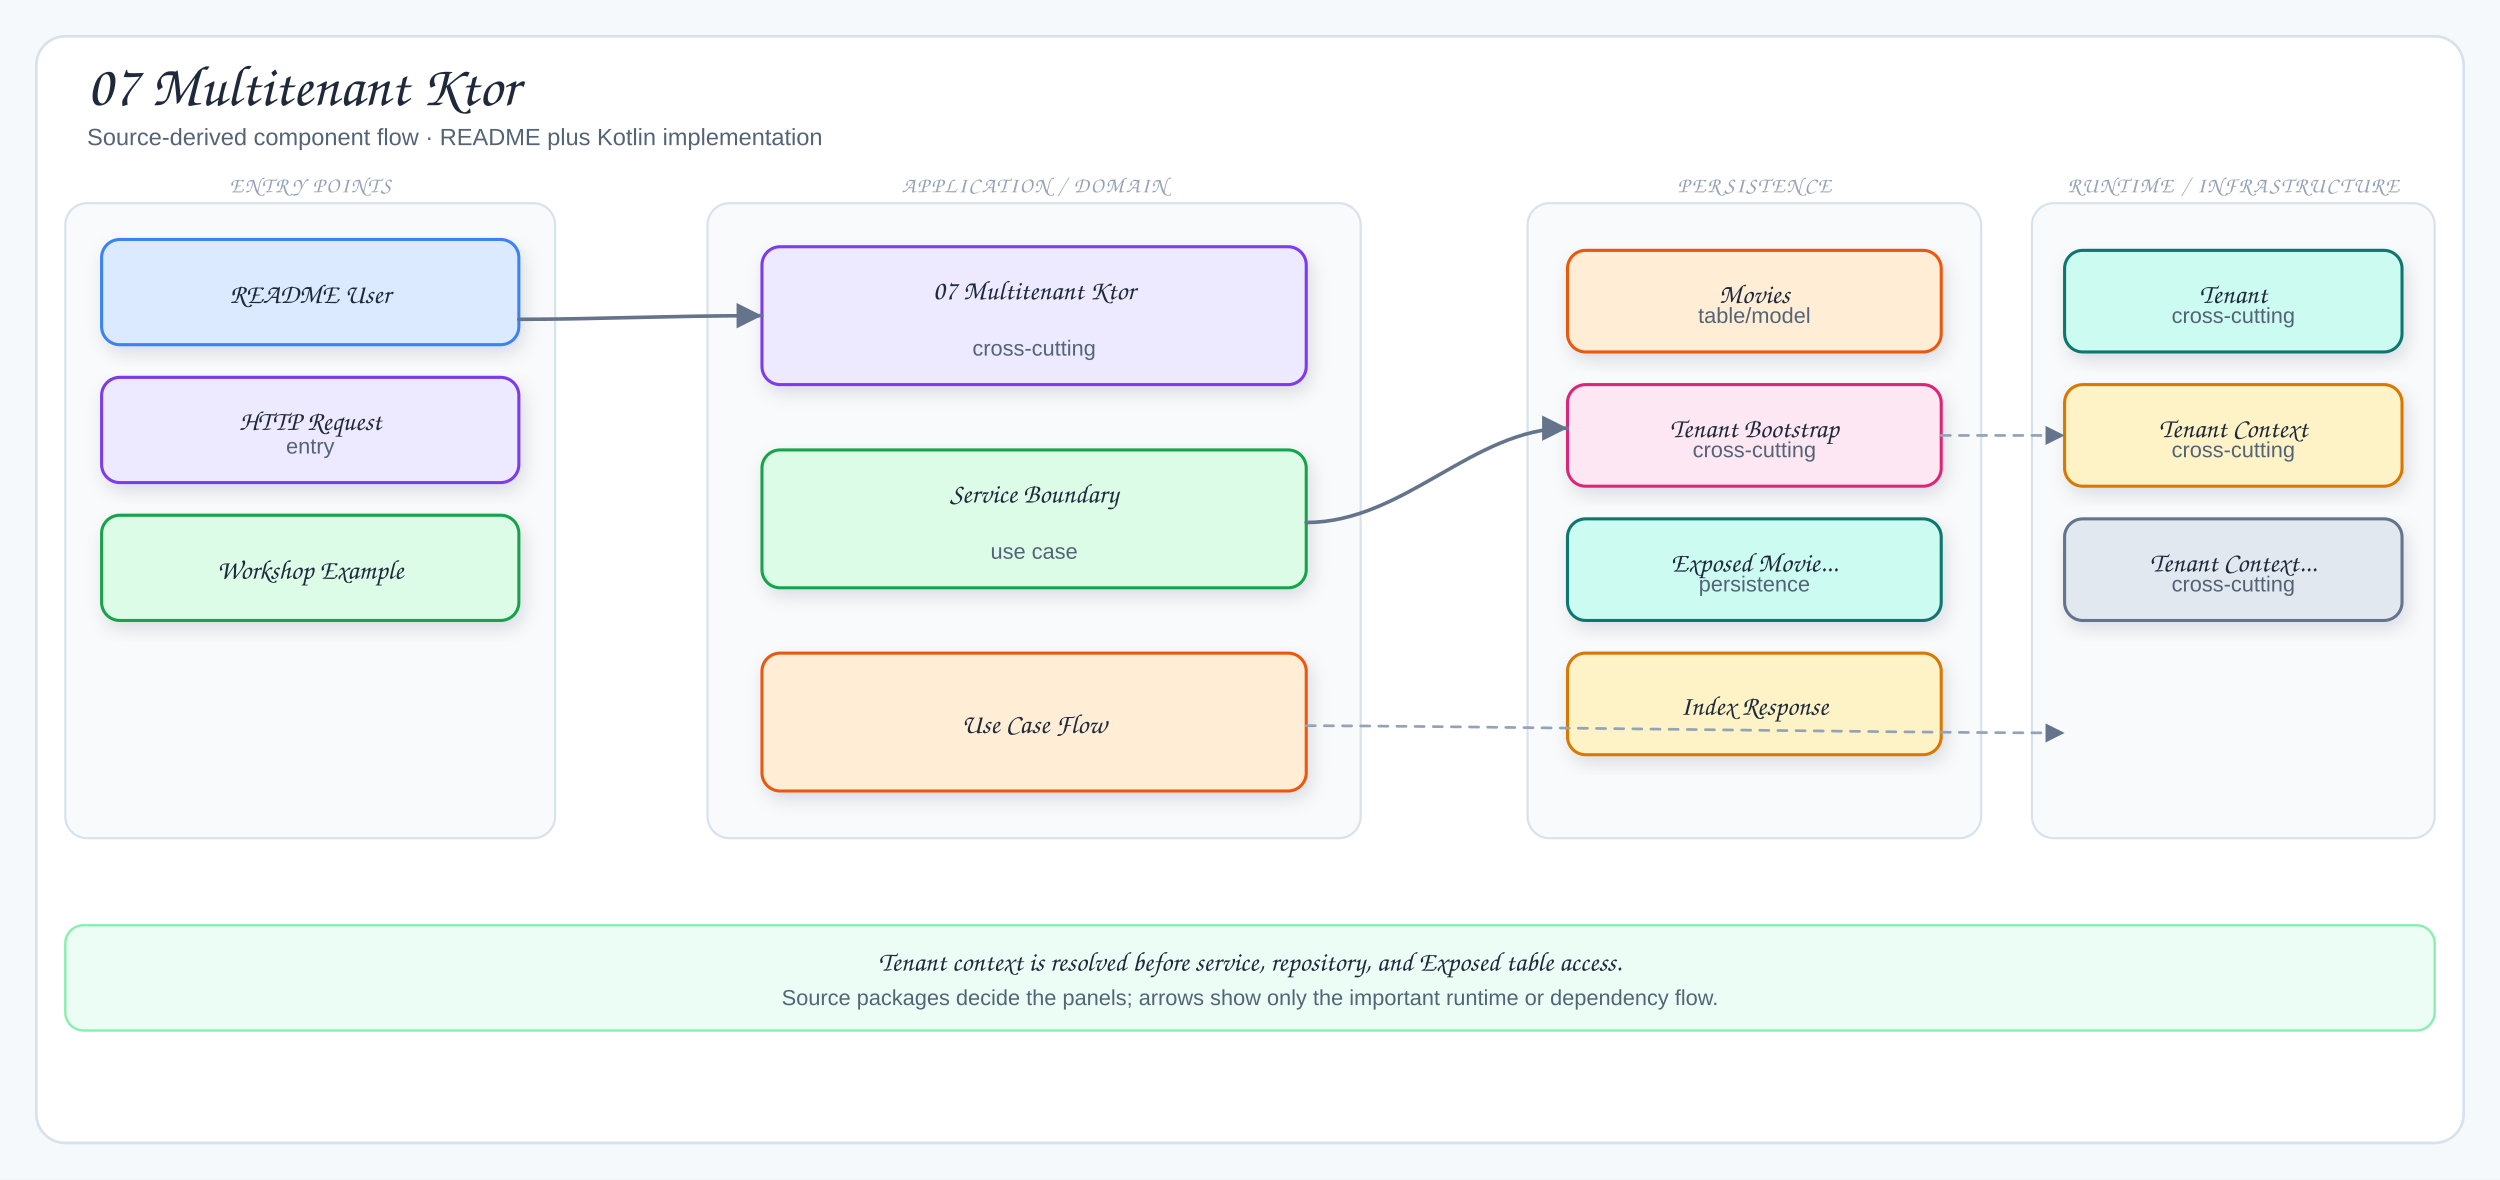
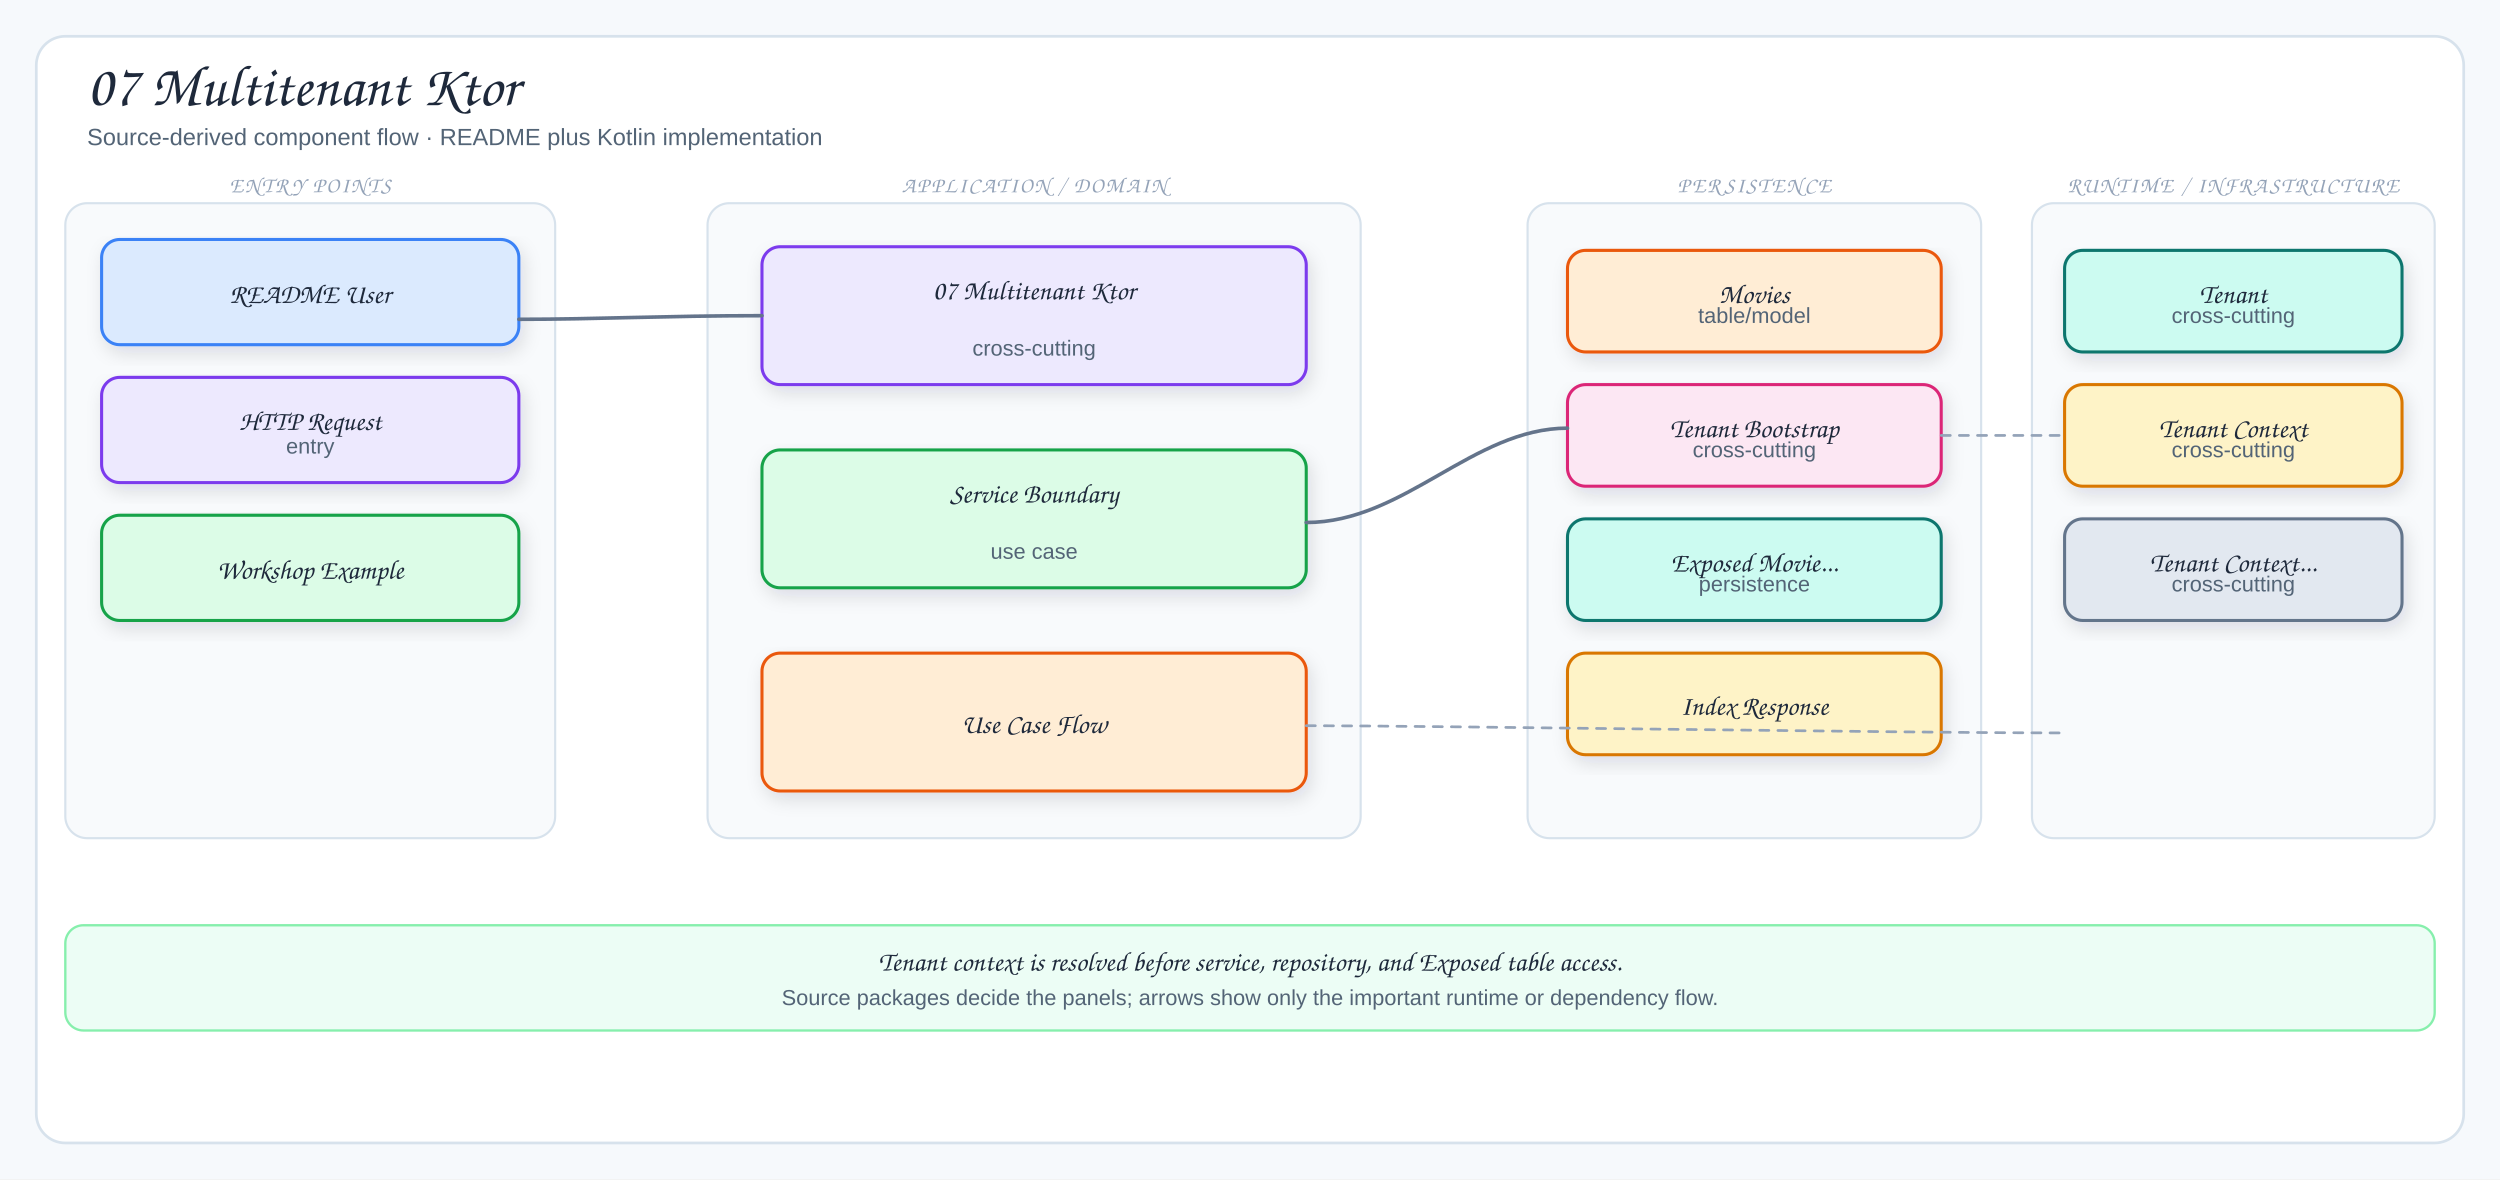
<svg xmlns="http://www.w3.org/2000/svg" viewBox="0 0 1378 650" width="1378" height="650" role="img" aria-label="07 Multitenant Ktor">
  <defs>
    <filter id="shadow" x="-10%" y="-10%" width="120%" height="130%">
      <feDropShadow dx="2" dy="4" stdDeviation="5" flood-color="#1f2937" flood-opacity="0.12" />
    </filter>
    <marker id="arrow" markerWidth="9" markerHeight="9" refX="8" refY="4.5" orient="auto">
      <path d="M1,1 L8,4.5 L1,8 Z" fill="#64748b" />
    </marker>
    <marker id="inherit" markerWidth="11" markerHeight="10" refX="9.5" refY="5" orient="auto">
      <path d="M0.5,1 L9.5,5 L0.5,9 Z" fill="#fff" stroke="#64748b" stroke-width="1.5" />
    </marker>
    <style>
  .canvas{fill:#f6f9fc}
  .frame{fill:#fff;stroke:#d7e2ec;stroke-width:1.5}
  .panel{fill:#f8fafc;stroke:#d7e2ec;stroke-width:1.2}
  .card{stroke-width:1.7;filter:url(#shadow)}
  .title{font-family:"Architects Daughter","Comic Sans MS",cursive;font-size:32px;fill:#1e293b}
  .subtitle{font-family:"Comic Sans MS","Comic Sans","Comic Neue",Arial,sans-serif;font-size:13px;fill:#536476}
  .panelTitle{font-family:"Architects Daughter","Comic Sans MS",cursive;font-size:12px;letter-spacing:.08em;fill:#94a3b8}
  .label{font-family:"Architects Daughter","Comic Sans MS",cursive;font-size:18px;fill:#1e293b}
  .smallLabel{font-family:"Architects Daughter","Comic Sans MS",cursive;font-size:15px;fill:#1e293b}
  .detail{font-family:"Comic Sans MS","Comic Sans","Comic Neue",Arial,sans-serif;font-size:12px;fill:#536476}
  .tiny{font-family:"Comic Sans MS","Comic Sans","Comic Neue",Arial,sans-serif;font-size:10px;fill:#64748b}
-   .arrow{fill:none;stroke:#64748b;stroke-width:2;stroke-linecap:round;stroke-linejoin:round;marker-end:url(#arrow)}
-   .softArrow{fill:none;stroke:#94a3b8;stroke-width:1.5;stroke-linecap:round;stroke-linejoin:round;stroke-dasharray:5 5;marker-end:url(#arrow)}
-   .inherit{fill:none;stroke:#64748b;stroke-width:1.7;stroke-linecap:round;stroke-linejoin:round;marker-end:url(#inherit)}
+   .arrow{fill:none;stroke:#64748b;stroke-width:2;stroke-linecap:round;stroke-linejoin:round}
+   .softArrow{fill:none;stroke:#94a3b8;stroke-width:1.5;stroke-linecap:round;stroke-linejoin:round;stroke-dasharray:5 5}
+   .inherit{fill:none;stroke:#64748b;stroke-width:1.7;stroke-linecap:round;stroke-linejoin:round}
  .divider{stroke:#cbd5e1;stroke-width:1.2;stroke-dasharray:6 6}
</style>
  </defs>
  <rect width="1378" height="650" class="canvas" />
  <rect x="20" y="20" width="1338" height="610" rx="16" class="frame" />
  <text x="48" y="58" class="title">07 Multitenant Ktor</text>
  <text x="48" y="80" class="subtitle">Source-derived component flow · README plus Kotlin implementation</text>
  <rect x="36" y="112" width="270" height="350" rx="12" class="panel" />
  <text x="171" y="106" class="panelTitle" text-anchor="middle">ENTRY POINTS</text>
  <rect x="56" y="132" width="230" height="58" rx="10" fill="#dbeafe" stroke="#3b82f6" class="card" />
  <text x="171" y="167" class="smallLabel" text-anchor="middle">README User</text>
  <rect x="56" y="208" width="230" height="58" rx="10" fill="#ede9fe" stroke="#7c3aed" class="card" />
  <text x="171" y="237" class="smallLabel" text-anchor="middle">HTTP Request</text>
  <text x="171" y="250" class="detail" text-anchor="middle">entry</text>
  <rect x="56" y="284" width="230" height="58" rx="10" fill="#dcfce7" stroke="#16a34a" class="card" />
  <text x="171" y="319" class="smallLabel" text-anchor="middle">Workshop Example</text>
  <rect x="390" y="112" width="360" height="350" rx="12" class="panel" />
  <text x="570" y="106" class="panelTitle" text-anchor="middle">APPLICATION / DOMAIN</text>
  <rect x="420" y="136" width="300" height="76" rx="10" fill="#ede9fe" stroke="#7c3aed" class="card" />
  <text x="570" y="165" class="smallLabel" text-anchor="middle">07 Multitenant Ktor</text>
  <text x="570" y="196" class="detail" text-anchor="middle">cross-cutting</text>
  <rect x="420" y="248" width="300" height="76" rx="10" fill="#dcfce7" stroke="#16a34a" class="card" />
  <text x="570" y="277" class="smallLabel" text-anchor="middle">Service Boundary</text>
  <text x="570" y="308" class="detail" text-anchor="middle">use case</text>
  <rect x="420" y="360" width="300" height="76" rx="10" fill="#ffedd5" stroke="#ea580c" class="card" />
  <text x="570" y="404" class="smallLabel" text-anchor="middle">Use Case Flow</text>
  <rect x="842" y="112" width="250" height="350" rx="12" class="panel" />
  <text x="967" y="106" class="panelTitle" text-anchor="middle">PERSISTENCE</text>
  <rect x="864" y="138" width="206" height="56" rx="10" fill="#ffedd5" stroke="#ea580c" class="card" />
  <text x="967" y="167" class="smallLabel" text-anchor="middle">Movies</text>
  <text x="967" y="178" class="detail" text-anchor="middle">table/model</text>
  <rect x="864" y="212" width="206" height="56" rx="10" fill="#fce7f3" stroke="#db2777" class="card" />
  <text x="967" y="241" class="smallLabel" text-anchor="middle">Tenant Bootstrap</text>
  <text x="967" y="252" class="detail" text-anchor="middle">cross-cutting</text>
  <rect x="864" y="286" width="206" height="56" rx="10" fill="#ccfbf1" stroke="#0f766e" class="card" />
  <text x="967" y="315" class="smallLabel" text-anchor="middle">Exposed Movie...</text>
  <text x="967" y="326" class="detail" text-anchor="middle">persistence</text>
  <rect x="864" y="360" width="206" height="56" rx="10" fill="#fef3c7" stroke="#d97706" class="card" />
  <text x="967" y="394" class="smallLabel" text-anchor="middle">Index Response</text>
  <rect x="1120" y="112" width="222" height="350" rx="12" class="panel" />
  <text x="1231" y="106" class="panelTitle" text-anchor="middle">RUNTIME / INFRASTRUCTURE</text>
  <rect x="1138" y="138" width="186" height="56" rx="10" fill="#ccfbf1" stroke="#0f766e" class="card" />
  <text x="1231" y="167" class="smallLabel" text-anchor="middle">Tenant</text>
  <text x="1231" y="178" class="detail" text-anchor="middle">cross-cutting</text>
  <rect x="1138" y="212" width="186" height="56" rx="10" fill="#fef3c7" stroke="#d97706" class="card" />
  <text x="1231" y="241" class="smallLabel" text-anchor="middle">Tenant Context</text>
  <text x="1231" y="252" class="detail" text-anchor="middle">cross-cutting</text>
  <rect x="1138" y="286" width="186" height="56" rx="10" fill="#e2e8f0" stroke="#64748b" class="card" />
  <text x="1231" y="315" class="smallLabel" text-anchor="middle">Tenant Context...</text>
  <text x="1231" y="326" class="detail" text-anchor="middle">cross-cutting</text>
  <path d="M286,176 C330,176 366,174 420,174" class="arrow" />
  <path d="M720,288 C774,288 812,236 864,236" class="arrow" />
  <path d="M720,400 C790,400 1050,404 1138,404" class="softArrow" />
  <path d="M1070,240 C1098,240 1108,240 1138,240" class="softArrow" />
  <rect x="36" y="510" width="1306" height="58" rx="10" fill="#ecfdf5" stroke="#86efac" stroke-width="1.3" />
  <text x="689" y="535" class="smallLabel" text-anchor="middle">Tenant context is resolved before service, repository, and Exposed table access.</text>
  <text x="689" y="554" class="detail" text-anchor="middle">Source packages decide the panels; arrows show only the important runtime or dependency flow.</text>
</svg>
